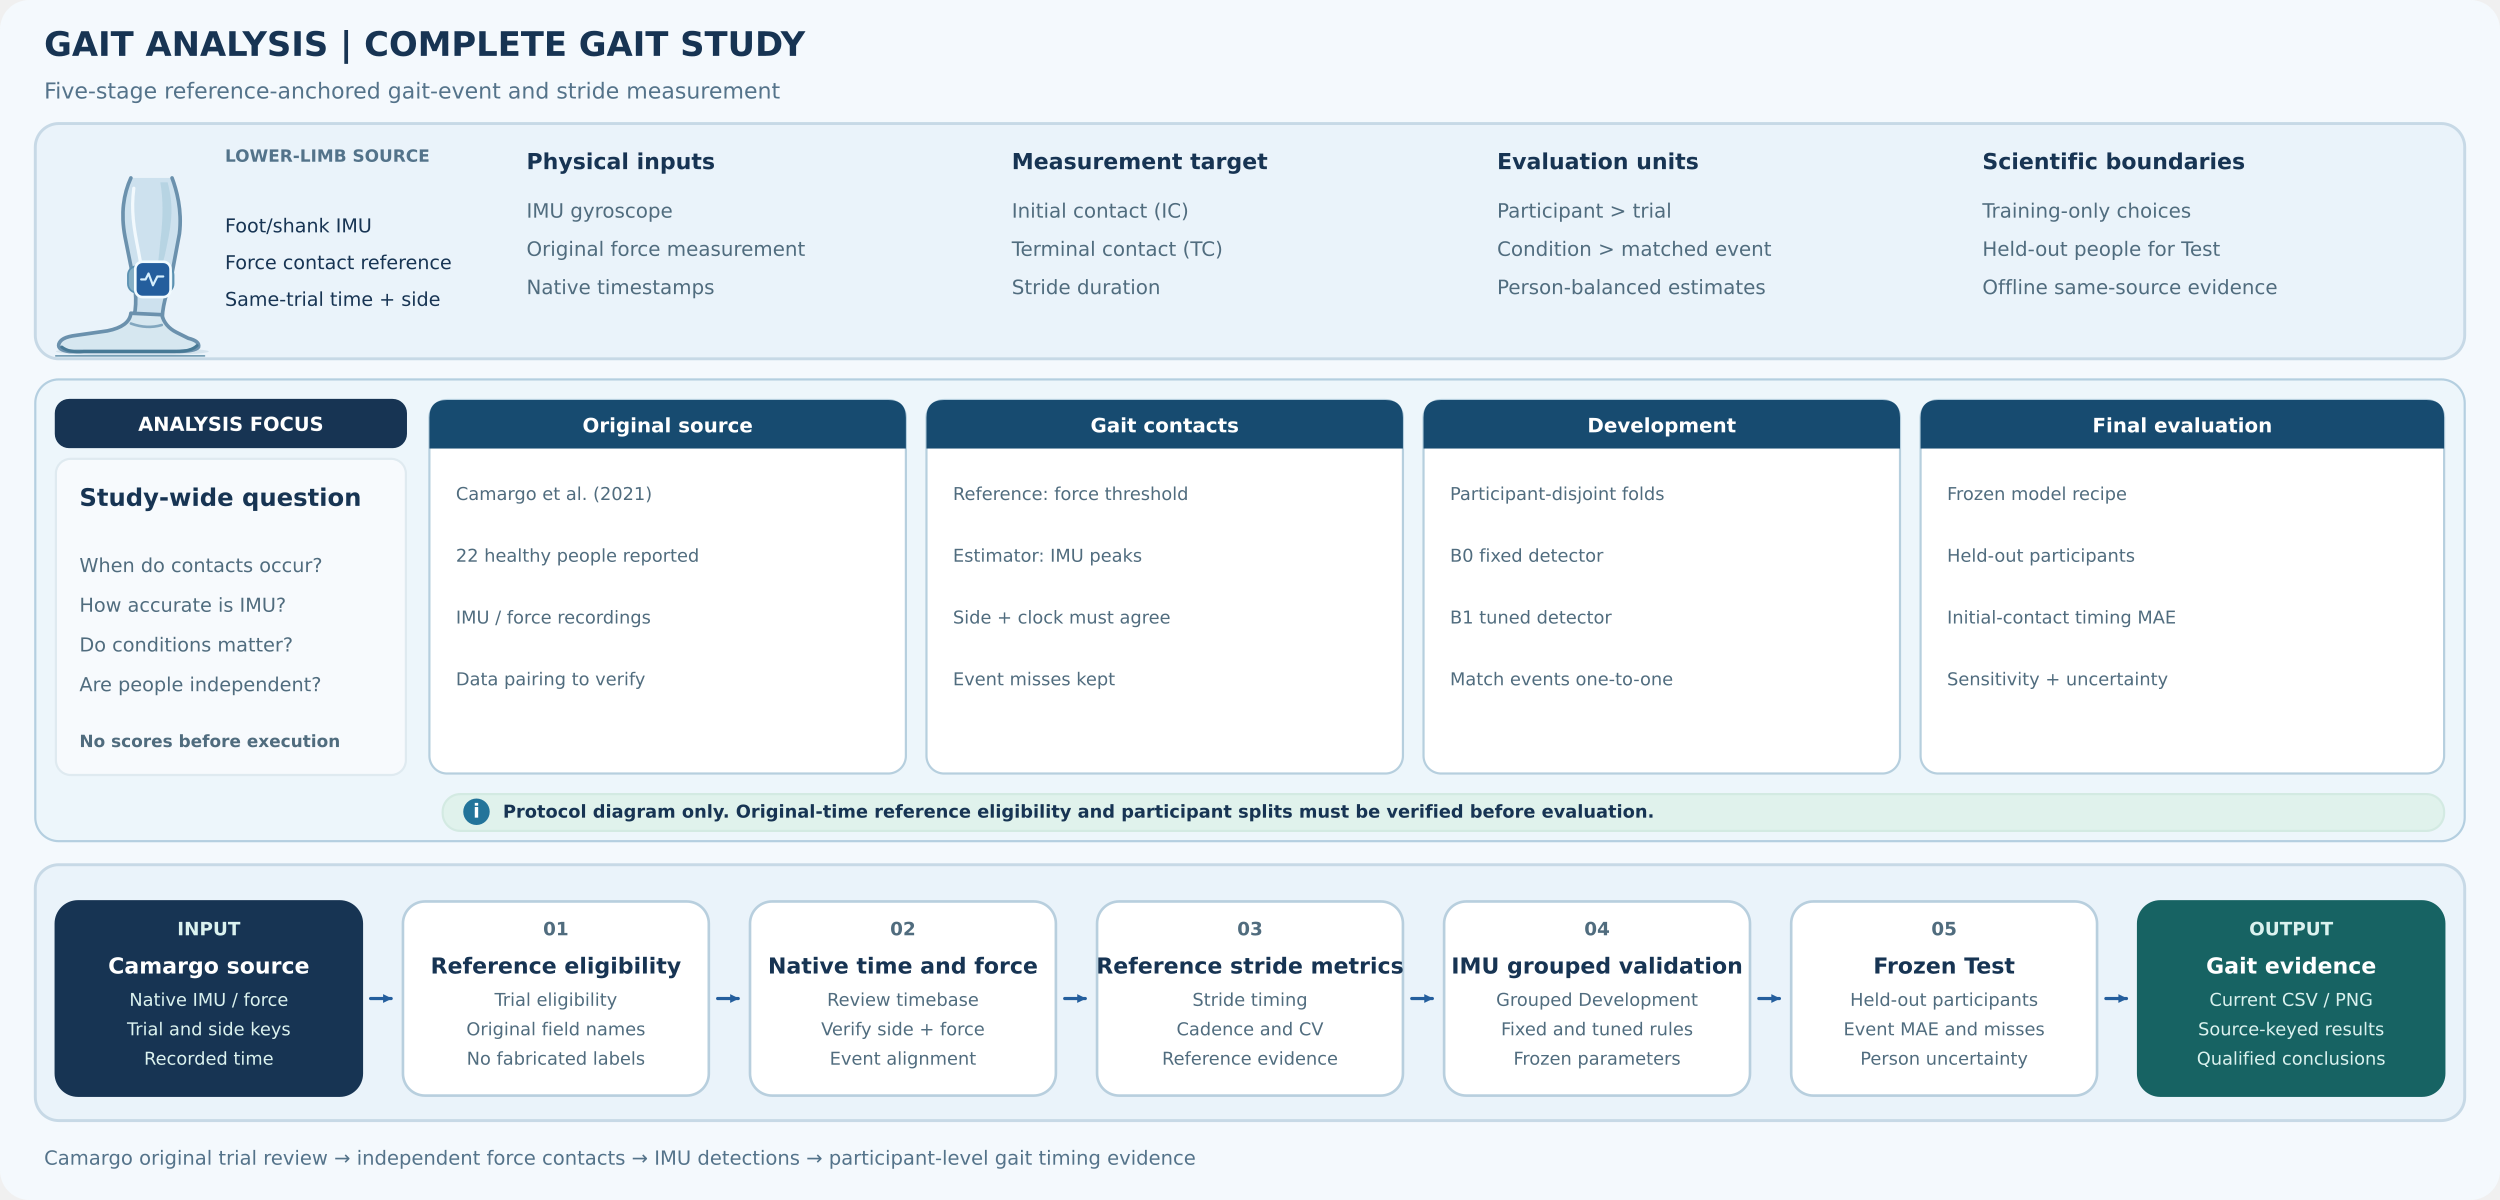
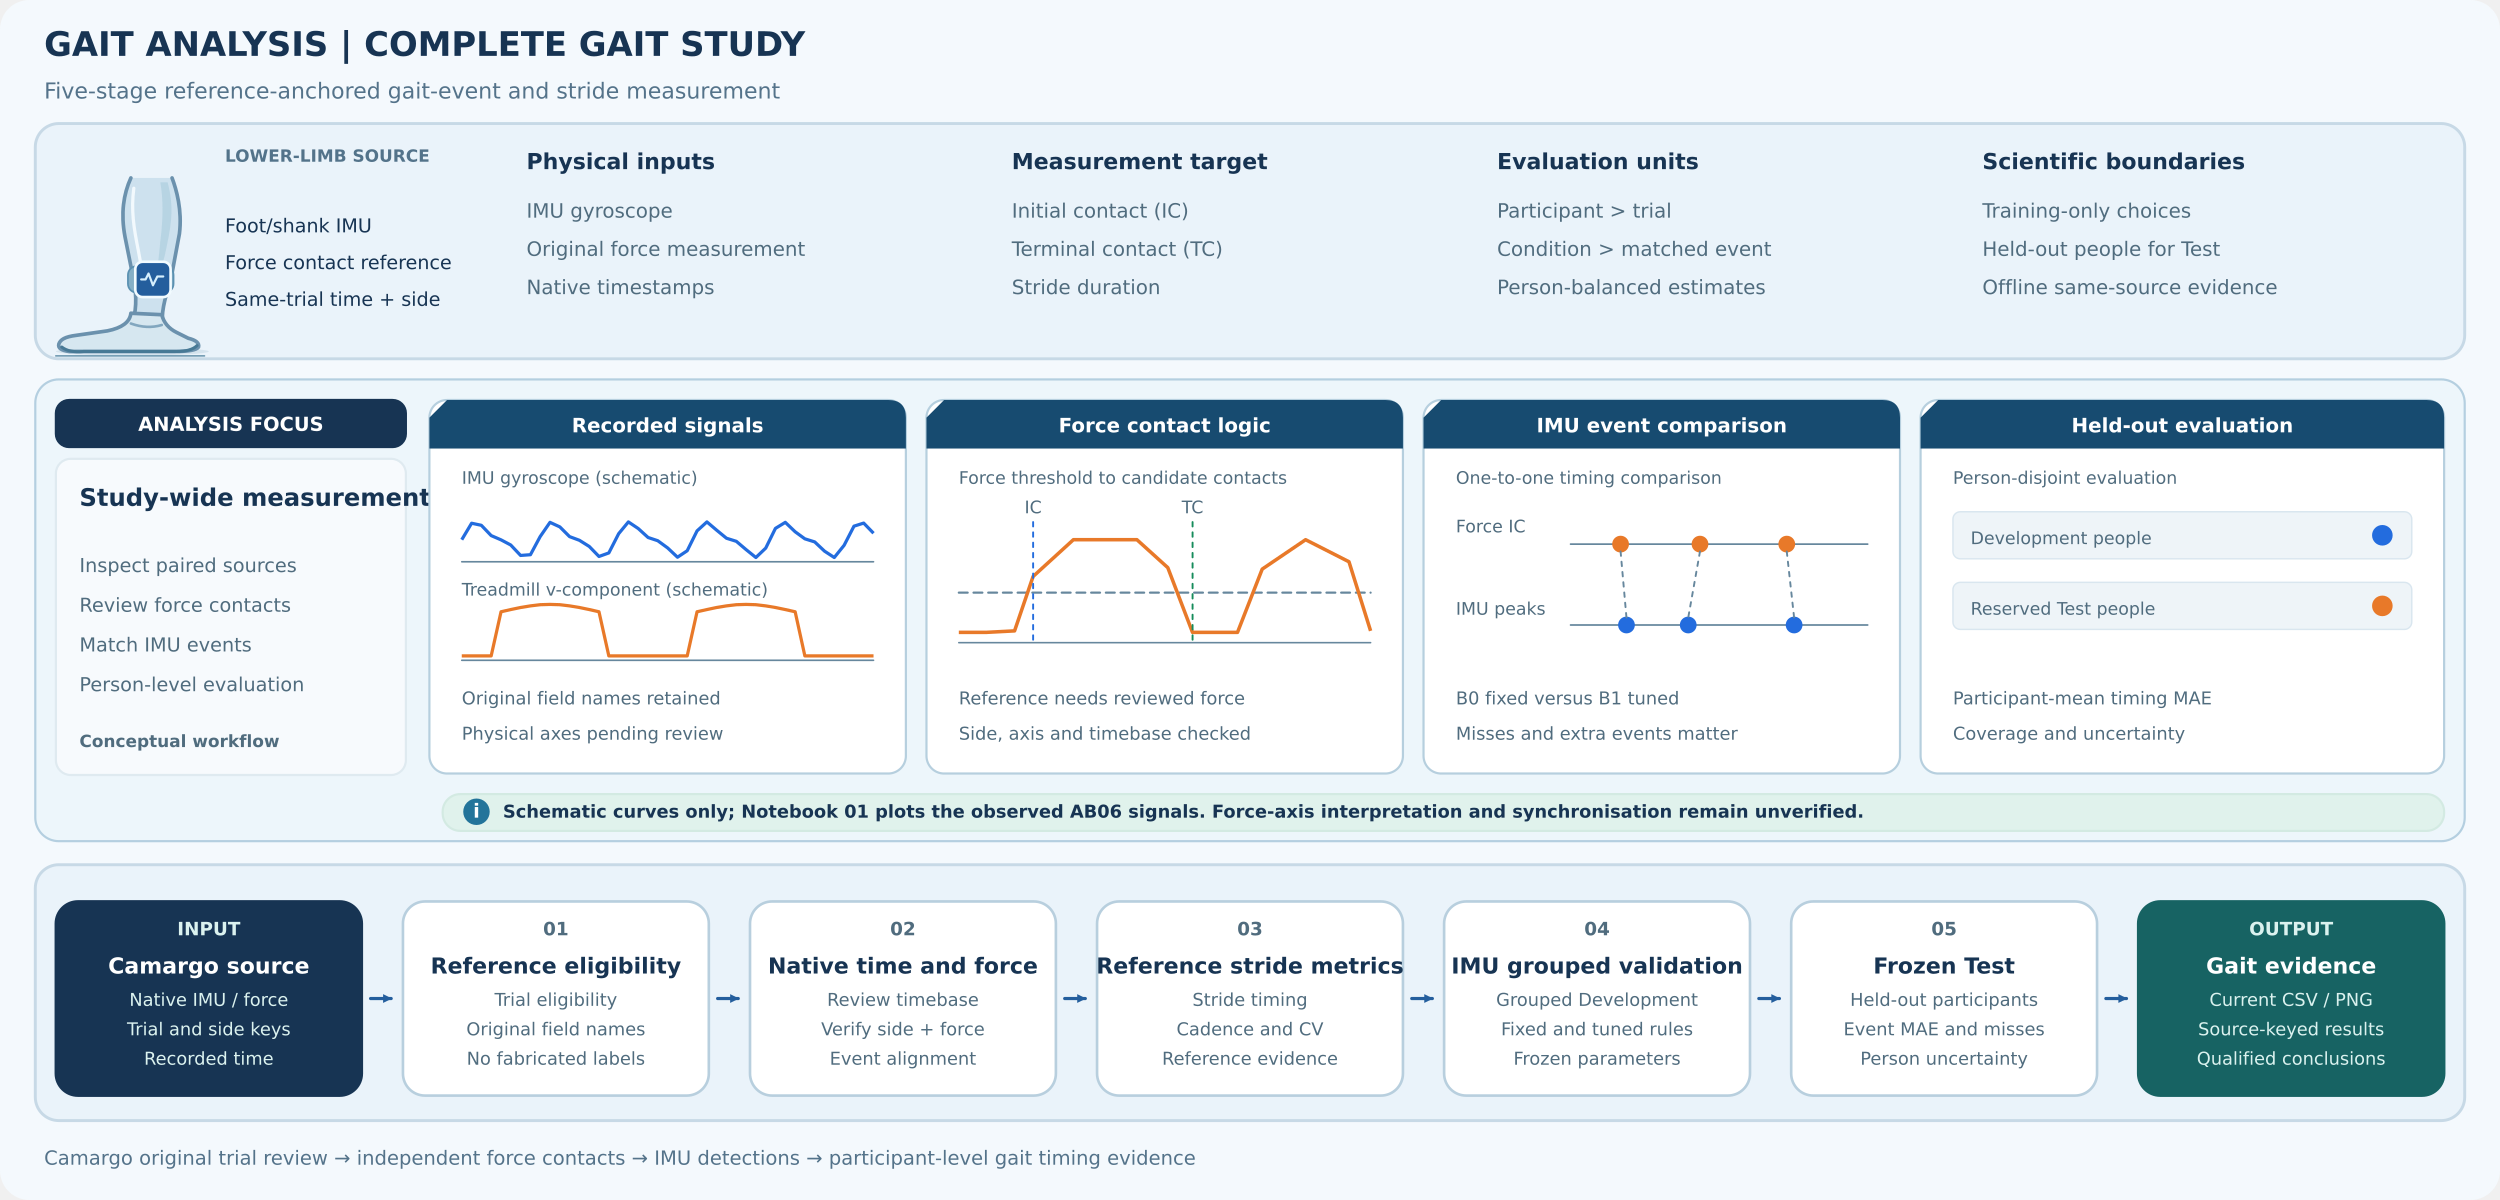
<svg xmlns="http://www.w3.org/2000/svg" width="1700" height="816" viewBox="0 0 1700 816" role="img" aria-labelledby="figure-title figure-desc">
  <defs>
    <marker id="arr" markerUnits="userSpaceOnUse" markerWidth="6" markerHeight="6" refX="5.5" refY="3" orient="auto">
      <path d="M0 0 L6 3 L0 6 Z" fill="#245E9D" />
    </marker>
    <style>
text{font-family:'DejaVu Sans',Arial,sans-serif}
.figure-title{font-size:23px;font-weight:700;fill:#173453}
.subtitle{font-size:15px;fill:#54738A}
.source-heading{font-size:11.5px;font-weight:700;fill:#53738A}
.source-label{font-size:13px;fill:#173453}
.context-heading{font-size:15px;font-weight:700;fill:#173453}
.context-body{font-size:13.5px;fill:#506C7E}
.section-label{font-size:13.2px;font-weight:700;fill:#FFFFFF}
.focus-heading{font-size:16.5px;font-weight:700;fill:#173453}
.focus-body{font-size:13.1px;fill:#506C7E}
.qualification{font-size:11.5px;font-weight:700;fill:#506C7E}
.card-heading{font-size:13.5px;font-weight:700;fill:#FFFFFF}
.card-body{font-size:12.1px;fill:#506C7E}
.chart-label{font-size:11.8px;fill:#506C7E}
.scientific-note{font-size:12.1px;font-weight:700;fill:#173453}
.workflow-id{font-size:12.5px;font-weight:700;fill:#506C7E}
.workflow-heading{font-size:15px;font-weight:700;fill:#173453}
.workflow-body{font-size:12.1px;fill:#506C7E}
.terminal-id{font-size:12.5px;font-weight:700;fill:#DBF2EF}
.terminal-heading{font-size:15px;font-weight:700;fill:#FFFFFF}
.terminal-body{font-size:12.1px;fill:#DBF2EF}
.footer{font-size:13.3px;fill:#54738A}
</style>
  </defs>
  <rect id="canvas" x="0" y="0" width="1700" height="816" rx="20" fill="#F4F9FD" />
  <g id="band-0-header">
    <text id="main-title" x="30" y="38" class="figure-title">GAIT ANALYSIS | COMPLETE GAIT STUDY</text>
    <text id="main-subtitle" x="30" y="67" class="subtitle">Five-stage reference-anchored gait-event and stride measurement</text>
  </g>
  <g id="band-1-context">
    <rect id="context-bg" x="24" y="84" width="1652" height="160" rx="16" fill="#EAF3FA" stroke="#C7D9E6" stroke-width="2" />
    <g id="source-illustration" aria-label="Schematic foot and shank with wearable IMU, outlined shoe and ground contact">
      <ellipse id="schematic-contact-shadow" cx="90" cy="239" rx="52" ry="2.8" fill="#D4E3ED" />
      <path id="schematic-shank" d="M89 121 C84 132 82 145 85 161 L91 191 C93 201 93 213 89 222 L111 223 C109 214 112 203 116 191 L122 159 C124 143 120 129 117 121" fill="#CDE1EE" stroke="#6B91AD" stroke-width="2.5" stroke-linejoin="round" stroke-linecap="round" />
      <path id="schematic-calf-shading" d="M114 124 C119 143 116 155 112 174 L105 199 Q108 176 109 164 Q112 141 109 124 Z" fill="#AFCFDF" opacity="0.72" />
      <path id="schematic-shin-highlight" d="M91 128 C89 143 91 155 94 170 L99 197" fill="none" stroke="#F6FCFF" stroke-width="2.2" stroke-linecap="round" opacity="0.9" />
      <path id="schematic-foot" d="M89 213 Q88 222 73 225 L52 228 C44 229 41 231 40 234 Q39 238 47 239 L119 239 Q133 239 135 236 Q136 232 128 230 L120 226 Q112 222 110 214 Z" fill="#D6E7F0" stroke="#6B91AD" stroke-width="2.5" stroke-linejoin="round" />
      <path id="schematic-ankle-line" d="M89 220 Q100 224 110 221" fill="none" stroke="#82A7BF" stroke-width="1.8" stroke-linecap="round" />
      <path id="schematic-shoe-sole" d="M42 236 Q47 240 57 239 H120 Q130 239 134 235" fill="none" stroke="#477995" stroke-width="2.1" stroke-linecap="round" />
      <path id="schematic-force-plate" d="M38 242 H139" fill="none" stroke="#789FB5" stroke-width="1.2" stroke-linecap="round" />
      <rect id="sensor-strap" x="87" y="181" width="31" height="18" rx="6" fill="#85AFC6" stroke="#5A91B1" stroke-width="1.2" />
      <rect id="imu-marker" x="92" y="178" width="24" height="24" rx="5" fill="#245E9D" stroke="#F2FBFF" stroke-width="1.8" />
      <path id="imu-signal-line" d="M96 190 H99 L101 186 L104 194 L107 188 H111" fill="none" stroke="#D6EFFD" stroke-width="1.5" stroke-linejoin="round" stroke-linecap="round" />
      <text id="source-heading" x="153" y="110" class="source-heading">LOWER-LIMB SOURCE</text>
      <text id="source-imu" x="153" y="158" class="source-label">Foot/shank IMU</text>
      <text id="source-force" x="153" y="183" class="source-label">Force contact reference</text>
      <text id="source-side" x="153" y="208" class="source-label">Same-trial time + side</text>
    </g>
    <g id="ctx-0">
      <text id="ctx-0-title" x="358" y="115" class="context-heading">Physical inputs</text>
      <text id="ctx-0-line-0" x="358" y="148" class="context-body">IMU gyroscope</text>
      <text id="ctx-0-line-1" x="358" y="174" class="context-body">Original force measurement</text>
      <text id="ctx-0-line-2" x="358" y="200" class="context-body">Native timestamps</text>
    </g>
    <g id="ctx-1">
      <text id="ctx-1-title" x="688" y="115" class="context-heading">Measurement target</text>
      <text id="ctx-1-line-0" x="688" y="148" class="context-body">Initial contact (IC)</text>
      <text id="ctx-1-line-1" x="688" y="174" class="context-body">Terminal contact (TC)</text>
      <text id="ctx-1-line-2" x="688" y="200" class="context-body">Stride duration</text>
    </g>
    <g id="ctx-2">
      <text id="ctx-2-title" x="1018" y="115" class="context-heading">Evaluation units</text>
      <text id="ctx-2-line-0" x="1018" y="148" class="context-body">Participant &gt; trial</text>
      <text id="ctx-2-line-1" x="1018" y="174" class="context-body">Condition &gt; matched event</text>
      <text id="ctx-2-line-2" x="1018" y="200" class="context-body">Person-balanced estimates</text>
    </g>
    <g id="ctx-3">
      <text id="ctx-3-title" x="1348" y="115" class="context-heading">Scientific boundaries</text>
      <text id="ctx-3-line-0" x="1348" y="148" class="context-body">Training-only choices</text>
      <text id="ctx-3-line-1" x="1348" y="174" class="context-body">Held-out people for Test</text>
      <text id="ctx-3-line-2" x="1348" y="200" class="context-body">Offline same-source evidence</text>
    </g>
  </g>
  <g id="band-2-analysis">
    <rect id="analysis-bg" x="24" y="258" width="1652" height="314" rx="16" fill="#EDF6FB" stroke="#B4CFE0" stroke-width="1.5" />
    <rect id="focus-label-bg" x="38" y="272" width="238" height="32" rx="9" fill="#173453" stroke="#173453" stroke-width="1.5" />
    <text id="focus-label" x="157" y="293" class="section-label" text-anchor="middle">ANALYSIS FOCUS</text>
    <rect id="focus-card" x="38" y="312" width="238" height="215" rx="10" fill="#F7FAFD" stroke="#DFEAF0" stroke-width="1.5" />
-     <text id="focus-heading" x="54" y="344" class="focus-heading">Study-wide question</text>
-     <text id="focus-p1" x="54" y="389" class="focus-body">When do contacts occur?</text>
-     <text id="focus-p2" x="54" y="416" class="focus-body">How accurate is IMU?</text>
-     <text id="focus-p3" x="54" y="443" class="focus-body">Do conditions matter?</text>
-     <text id="focus-p4" x="54" y="470" class="focus-body">Are people independent?</text>
-     <text id="focus-note" x="54" y="508" class="qualification">No scores before execution</text>
+     <text id="focus-heading" x="54" y="344" class="focus-heading">Study-wide measurement</text>
+     <text id="focus-p1" x="54" y="389" class="focus-body">Inspect paired sources</text>
+     <text id="focus-p2" x="54" y="416" class="focus-body">Review force contacts</text>
+     <text id="focus-p3" x="54" y="443" class="focus-body">Match IMU events</text>
+     <text id="focus-p4" x="54" y="470" class="focus-body">Person-level evaluation</text>
+     <text id="focus-note" x="54" y="508" class="qualification">Conceptual workflow</text>
    <g id="panel-0">
      <rect id="panel-0-border" x="292" y="272" width="324" height="254" rx="12" fill="#FFFFFF" stroke="#B6CFDE" stroke-width="1.5" />
-       <path id="panel-0-cap" d="M304 272 H604 Q616 272 616 284 V305 H292 V284 Q292 272 304 272 Z" fill="#174B70" />
-       <text id="panel-0-head" x="454" y="294" class="card-heading" text-anchor="middle">Original source</text>
-       <text id="panel-0-line-0" x="310" y="340" class="card-body">Camargo et al. (2021)</text>
-       <text id="panel-0-line-1" x="310" y="382" class="card-body">22 healthy people reported</text>
-       <text id="panel-0-line-2" x="310" y="424" class="card-body">IMU / force recordings</text>
-       <text id="panel-0-line-3" x="310" y="466" class="card-body">Data pairing to verify</text>
+       <path id="panel-0-cap" d="M304 272 H604 Q616 272 616 284 V305 H292 V284 Q292 272 Z" fill="#174B70" />
+       <text id="panel-0-head" x="454" y="294" class="card-heading" text-anchor="middle">Recorded signals</text>
+       <text id="panel-0-lab1" x="314" y="329" class="chart-label">IMU gyroscope (schematic)</text>
+       <path id="panel-0-imu-axis" d="M314 382 H594" fill="none" stroke="#66879D" stroke-width="1.1" stroke-linecap="round" stroke-linejoin="round" />
+       <polyline id="panel-0-imu-wave" points="314.0,367.0 320.7,355.8 327.3,357.2 334.0,364.2 340.7,367.1 347.3,370.6 354.0,377.7 360.7,377.2 367.3,364.9 374.0,355.2 380.7,358.3 387.3,364.9 394.0,367.4 400.7,371.6 407.3,378.4 414.0,376.0 420.7,362.9 427.3,354.9 434.0,359.4 440.7,365.5 447.3,367.7 454.0,372.6 460.7,378.9 467.3,374.5 474.0,361.0 480.7,354.9 487.3,360.5 494.0,366.0 500.7,368.1 507.3,373.7 514.0,379.1 520.7,372.7 527.3,359.3 534.0,355.2 540.7,361.6 547.3,366.4 554.0,368.5 560.7,374.8 567.3,379.1 574.0,370.8 580.7,357.8 587.3,355.7 594.0,362.6" fill="none" stroke="#236CDE" stroke-width="2.2" stroke-linejoin="round" />
+       <text id="panel-0-lab2" x="314" y="405" class="chart-label">Treadmill v-component (schematic)</text>
+       <path id="panel-0-force-axis" d="M314 449 H594" fill="none" stroke="#66879D" stroke-width="1.1" stroke-linecap="round" stroke-linejoin="round" />
+       <polyline id="panel-0-force-wave" points="314.0,446.0 320.7,446.0 327.3,446.0 334.0,446.0 340.7,416.0 347.3,414.5 354.0,413.1 360.7,412.0 367.3,411.2 374.0,411.0 380.7,411.2 387.3,412.0 394.0,413.1 400.7,414.5 407.3,416.0 414.0,446.0 420.7,446.0 427.3,446.0 434.0,446.0 440.7,446.0 447.3,446.0 454.0,446.0 460.7,446.0 467.3,446.0 474.0,416.0 480.7,414.5 487.3,413.1 494.0,412.0 500.7,411.2 507.3,411.0 514.0,411.2 520.7,412.0 527.3,413.1 534.0,414.5 540.7,416.0 547.3,446.0 554.0,446.0 560.7,446.0 567.3,446.0 574.0,446.0 580.7,446.0 587.3,446.0 594.0,446.0" fill="none" stroke="#E87929" stroke-width="2.2" stroke-linejoin="round" />
+       <text id="panel-0-foot1" x="314" y="479" class="card-body">Original field names retained</text>
+       <text id="panel-0-foot2" x="314" y="503" class="card-body">Physical axes pending review</text>
    </g>
    <g id="panel-1">
      <rect id="panel-1-border" x="630" y="272" width="324" height="254" rx="12" fill="#FFFFFF" stroke="#B6CFDE" stroke-width="1.5" />
-       <path id="panel-1-cap" d="M642 272 H942 Q954 272 954 284 V305 H630 V284 Q630 272 642 272 Z" fill="#174B70" />
-       <text id="panel-1-head" x="792" y="294" class="card-heading" text-anchor="middle">Gait contacts</text>
-       <text id="panel-1-line-0" x="648" y="340" class="card-body">Reference: force threshold</text>
-       <text id="panel-1-line-1" x="648" y="382" class="card-body">Estimator: IMU peaks</text>
-       <text id="panel-1-line-2" x="648" y="424" class="card-body">Side + clock must agree</text>
-       <text id="panel-1-line-3" x="648" y="466" class="card-body">Event misses kept</text>
+       <path id="panel-1-cap" d="M642 272 H942 Q954 272 954 284 V305 H630 V284 Q630 272 Z" fill="#174B70" />
+       <text id="panel-1-head" x="792" y="294" class="card-heading" text-anchor="middle">Force contact logic</text>
+       <text id="panel-1-lab" x="652" y="329" class="chart-label">Force threshold to candidate contacts</text>
+       <path id="panel-1-force-axis" d="M652 437 H932" fill="none" stroke="#66879D" stroke-width="1.1" stroke-linecap="round" stroke-linejoin="round" />
+       <path id="panel-1-threshold" d="M652 403 H932" fill="none" stroke="#66879D" stroke-width="1.5" stroke-linecap="round" stroke-linejoin="round" stroke-dasharray="6 4" />
+       <polyline id="panel-1-pulses" points="652.0,430 670.9,430 689.9,429 702.5,392 729.9,367 773.1,367 794.1,386 810.9,430 841.5,430 858.3,387 887.8,367 917.3,382 932.0,429" fill="none" stroke="#E87929" stroke-width="2.4" stroke-linejoin="round" />
+       <path id="panel-1-ic" d="M702.526 355 V437" fill="none" stroke="#236CDE" stroke-width="1.3" stroke-linecap="round" stroke-linejoin="round" stroke-dasharray="3 4" />
+       <path id="panel-1-tc" d="M810.947 355 V437" fill="none" stroke="#168C5B" stroke-width="1.3" stroke-linecap="round" stroke-linejoin="round" stroke-dasharray="3 4" />
+       <text id="panel-1-ic-text" x="702.526" y="349" class="chart-label" text-anchor="middle">IC</text>
+       <text id="panel-1-tc-text" x="810.947" y="349" class="chart-label" text-anchor="middle">TC</text>
+       <text id="panel-1-foot1" x="652" y="479" class="card-body">Reference needs reviewed force</text>
+       <text id="panel-1-foot2" x="652" y="503" class="card-body">Side, axis and timebase checked</text>
    </g>
    <g id="panel-2">
      <rect id="panel-2-border" x="968" y="272" width="324" height="254" rx="12" fill="#FFFFFF" stroke="#B6CFDE" stroke-width="1.5" />
-       <path id="panel-2-cap" d="M980 272 H1280 Q1292 272 1292 284 V305 H968 V284 Q968 272 980 272 Z" fill="#174B70" />
-       <text id="panel-2-head" x="1130" y="294" class="card-heading" text-anchor="middle">Development</text>
-       <text id="panel-2-line-0" x="986" y="340" class="card-body">Participant-disjoint folds</text>
-       <text id="panel-2-line-1" x="986" y="382" class="card-body">B0 fixed detector</text>
-       <text id="panel-2-line-2" x="986" y="424" class="card-body">B1 tuned detector</text>
-       <text id="panel-2-line-3" x="986" y="466" class="card-body">Match events one-to-one</text>
+       <path id="panel-2-cap" d="M980 272 H1280 Q1292 272 1292 284 V305 H968 V284 Q968 272 Z" fill="#174B70" />
+       <text id="panel-2-head" x="1130" y="294" class="card-heading" text-anchor="middle">IMU event comparison</text>
+       <text id="panel-2-lab" x="990" y="329" class="chart-label">One-to-one timing comparison</text>
+       <text id="panel-2-ref-label" x="990" y="362" class="chart-label">Force IC</text>
+       <text id="panel-2-pred-label" x="990" y="418" class="chart-label">IMU peaks</text>
+       <path id="panel-2-ref-line" d="M1068 370 H1270" fill="none" stroke="#66879D" stroke-width="1.2" stroke-linecap="round" stroke-linejoin="round" />
+       <path id="panel-2-pred-line" d="M1068 425 H1270" fill="none" stroke="#66879D" stroke-width="1.2" stroke-linecap="round" stroke-linejoin="round" />
+       <circle id="panel-2-reference-0" cx="1102" cy="370" r="5.7" fill="#E87929" />
+       <circle id="panel-2-estimate-0" cx="1106" cy="425" r="5.7" fill="#236CDE" />
+       <path id="panel-2-pair-0" d="M1102 375 L1106 420" fill="none" stroke="#66879D" stroke-width="1.3" stroke-linecap="round" stroke-linejoin="round" stroke-dasharray="3 4" />
+       <circle id="panel-2-reference-1" cx="1156" cy="370" r="5.7" fill="#E87929" />
+       <circle id="panel-2-estimate-1" cx="1148" cy="425" r="5.7" fill="#236CDE" />
+       <path id="panel-2-pair-1" d="M1156 375 L1148 420" fill="none" stroke="#66879D" stroke-width="1.3" stroke-linecap="round" stroke-linejoin="round" stroke-dasharray="3 4" />
+       <circle id="panel-2-reference-2" cx="1215" cy="370" r="5.7" fill="#E87929" />
+       <circle id="panel-2-estimate-2" cx="1220" cy="425" r="5.7" fill="#236CDE" />
+       <path id="panel-2-pair-2" d="M1215 375 L1220 420" fill="none" stroke="#66879D" stroke-width="1.3" stroke-linecap="round" stroke-linejoin="round" stroke-dasharray="3 4" />
+       <text id="panel-2-foot1" x="990" y="479" class="card-body">B0 fixed versus B1 tuned</text>
+       <text id="panel-2-foot2" x="990" y="503" class="card-body">Misses and extra events matter</text>
    </g>
    <g id="panel-3">
      <rect id="panel-3-border" x="1306" y="272" width="356" height="254" rx="12" fill="#FFFFFF" stroke="#B6CFDE" stroke-width="1.5" />
-       <path id="panel-3-cap" d="M1318 272 H1650 Q1662 272 1662 284 V305 H1306 V284 Q1306 272 1318 272 Z" fill="#174B70" />
-       <text id="panel-3-head" x="1484" y="294" class="card-heading" text-anchor="middle">Final evaluation</text>
-       <text id="panel-3-line-0" x="1324" y="340" class="card-body">Frozen model recipe</text>
-       <text id="panel-3-line-1" x="1324" y="382" class="card-body">Held-out participants</text>
-       <text id="panel-3-line-2" x="1324" y="424" class="card-body">Initial-contact timing MAE</text>
-       <text id="panel-3-line-3" x="1324" y="466" class="card-body">Sensitivity + uncertainty</text>
+       <path id="panel-3-cap" d="M1318 272 H1650 Q1662 272 1662 284 V305 H1306 V284 Q1306 272 Z" fill="#174B70" />
+       <text id="panel-3-head" x="1484" y="294" class="card-heading" text-anchor="middle">Held-out evaluation</text>
+       <text id="panel-3-lab" x="1328" y="329" class="chart-label">Person-disjoint evaluation</text>
+       <rect id="panel-3-dev-box" x="1328" y="348" width="312" height="32" rx="5" fill="#EEF4F8" stroke="#D9E6EF" />
+       <rect id="panel-3-test-box" x="1328" y="396" width="312" height="32" rx="5" fill="#EEF4F8" stroke="#D9E6EF" />
+       <text id="panel-3-dev-label" x="1340" y="370" class="chart-label">Development people</text>
+       <text id="panel-3-test-label" x="1340" y="418" class="chart-label">Reserved Test people</text>
+       <circle id="panel-3-dev-dot" cx="1620" cy="364" r="7" fill="#236CDE" />
+       <circle id="panel-3-test-dot" cx="1620" cy="412" r="7" fill="#E87929" />
+       <text id="panel-3-foot1" x="1328" y="479" class="card-body">Participant-mean timing MAE</text>
+       <text id="panel-3-foot2" x="1328" y="503" class="card-body">Coverage and uncertainty</text>
    </g>
    <rect id="scientific-note-bg" x="301" y="540" width="1361" height="25" rx="12" fill="#E0F2EC" stroke="#D3EAE2" stroke-width="1.5" />
    <circle id="scientific-info" cx="324" cy="552" r="9" fill="#23749A" />
    <text id="info-i" x="324" y="556" class="section-label" text-anchor="middle">i</text>
-     <text id="scientific-caveat" x="342" y="556" class="scientific-note">Protocol diagram only. Original-time reference eligibility and participant splits must be verified before evaluation.</text>
+     <text id="scientific-caveat" x="342" y="556" class="scientific-note">Schematic curves only; Notebook 01 plots the observed AB06 signals. Force-axis interpretation and synchronisation remain unverified.</text>
  </g>
  <g id="band-3-workflow">
    <rect id="workflow-bg" x="24" y="588" width="1652" height="174" rx="16" fill="#EAF3FA" stroke="#C7D9E6" stroke-width="2" />
    <g id="workflow-node-0">
      <rect id="node-0-bg" x="38" y="613" width="208" height="132" rx="15" fill="#173453" stroke="#173453" stroke-width="1.8" />
      <text id="node-0-id" x="142" y="636" class="terminal-id" text-anchor="middle">INPUT</text>
      <text id="node-0-head" x="142" y="662" class="terminal-heading" text-anchor="middle">Camargo source</text>
      <text id="node-0-line-0" x="142" y="684" class="terminal-body" text-anchor="middle">Native IMU / force</text>
      <text id="node-0-line-1" x="142" y="704" class="terminal-body" text-anchor="middle">Trial and side keys</text>
      <text id="node-0-line-2" x="142" y="724" class="terminal-body" text-anchor="middle">Recorded time</text>
    </g>
    <path id="connector-0" d="M252 679 H266" stroke="#245E9D" stroke-width="2.2" fill="none" stroke-linecap="round" marker-end="url(#arr)" />
    <g id="workflow-node-1">
      <rect id="node-1-bg" x="274" y="613" width="208" height="132" rx="15" fill="#FFFFFF" stroke="#B8CFDE" stroke-width="1.8" />
      <text id="node-1-id" x="378" y="636" class="workflow-id" text-anchor="middle">01</text>
      <text id="node-1-head" x="378" y="662" class="workflow-heading" text-anchor="middle">Reference eligibility</text>
      <text id="node-1-line-0" x="378" y="684" class="workflow-body" text-anchor="middle">Trial eligibility</text>
      <text id="node-1-line-1" x="378" y="704" class="workflow-body" text-anchor="middle">Original field names</text>
      <text id="node-1-line-2" x="378" y="724" class="workflow-body" text-anchor="middle">No fabricated labels</text>
    </g>
    <path id="connector-1" d="M488 679 H502" stroke="#245E9D" stroke-width="2.2" fill="none" stroke-linecap="round" marker-end="url(#arr)" />
    <g id="workflow-node-2">
      <rect id="node-2-bg" x="510" y="613" width="208" height="132" rx="15" fill="#FFFFFF" stroke="#B8CFDE" stroke-width="1.8" />
      <text id="node-2-id" x="614" y="636" class="workflow-id" text-anchor="middle">02</text>
      <text id="node-2-head" x="614" y="662" class="workflow-heading" text-anchor="middle">Native time and force</text>
      <text id="node-2-line-0" x="614" y="684" class="workflow-body" text-anchor="middle">Review timebase</text>
      <text id="node-2-line-1" x="614" y="704" class="workflow-body" text-anchor="middle">Verify side + force</text>
      <text id="node-2-line-2" x="614" y="724" class="workflow-body" text-anchor="middle">Event alignment</text>
    </g>
    <path id="connector-2" d="M724 679 H738" stroke="#245E9D" stroke-width="2.2" fill="none" stroke-linecap="round" marker-end="url(#arr)" />
    <g id="workflow-node-3">
      <rect id="node-3-bg" x="746" y="613" width="208" height="132" rx="15" fill="#FFFFFF" stroke="#B8CFDE" stroke-width="1.8" />
      <text id="node-3-id" x="850" y="636" class="workflow-id" text-anchor="middle">03</text>
      <text id="node-3-head" x="850" y="662" class="workflow-heading" text-anchor="middle">Reference stride metrics</text>
      <text id="node-3-line-0" x="850" y="684" class="workflow-body" text-anchor="middle">Stride timing</text>
      <text id="node-3-line-1" x="850" y="704" class="workflow-body" text-anchor="middle">Cadence and CV</text>
      <text id="node-3-line-2" x="850" y="724" class="workflow-body" text-anchor="middle">Reference evidence</text>
    </g>
    <path id="connector-3" d="M960 679 H974" stroke="#245E9D" stroke-width="2.2" fill="none" stroke-linecap="round" marker-end="url(#arr)" />
    <g id="workflow-node-4">
      <rect id="node-4-bg" x="982" y="613" width="208" height="132" rx="15" fill="#FFFFFF" stroke="#B8CFDE" stroke-width="1.8" />
      <text id="node-4-id" x="1086" y="636" class="workflow-id" text-anchor="middle">04</text>
      <text id="node-4-head" x="1086" y="662" class="workflow-heading" text-anchor="middle">IMU grouped validation</text>
      <text id="node-4-line-0" x="1086" y="684" class="workflow-body" text-anchor="middle">Grouped Development</text>
      <text id="node-4-line-1" x="1086" y="704" class="workflow-body" text-anchor="middle">Fixed and tuned rules</text>
      <text id="node-4-line-2" x="1086" y="724" class="workflow-body" text-anchor="middle">Frozen parameters</text>
    </g>
    <path id="connector-4" d="M1196 679 H1210" stroke="#245E9D" stroke-width="2.2" fill="none" stroke-linecap="round" marker-end="url(#arr)" />
    <g id="workflow-node-5">
      <rect id="node-5-bg" x="1218" y="613" width="208" height="132" rx="15" fill="#FFFFFF" stroke="#B8CFDE" stroke-width="1.8" />
      <text id="node-5-id" x="1322" y="636" class="workflow-id" text-anchor="middle">05</text>
      <text id="node-5-head" x="1322" y="662" class="workflow-heading" text-anchor="middle">Frozen Test</text>
      <text id="node-5-line-0" x="1322" y="684" class="workflow-body" text-anchor="middle">Held-out participants</text>
      <text id="node-5-line-1" x="1322" y="704" class="workflow-body" text-anchor="middle">Event MAE and misses</text>
      <text id="node-5-line-2" x="1322" y="724" class="workflow-body" text-anchor="middle">Person uncertainty</text>
    </g>
    <path id="connector-5" d="M1432 679 H1446" stroke="#245E9D" stroke-width="2.2" fill="none" stroke-linecap="round" marker-end="url(#arr)" />
    <g id="workflow-node-6">
      <rect id="node-6-bg" x="1454" y="613" width="208" height="132" rx="15" fill="#176363" stroke="#176363" stroke-width="1.8" />
      <text id="node-6-id" x="1558" y="636" class="terminal-id" text-anchor="middle">OUTPUT</text>
      <text id="node-6-head" x="1558" y="662" class="terminal-heading" text-anchor="middle">Gait evidence</text>
      <text id="node-6-line-0" x="1558" y="684" class="terminal-body" text-anchor="middle">Current CSV / PNG</text>
      <text id="node-6-line-1" x="1558" y="704" class="terminal-body" text-anchor="middle">Source-keyed results</text>
      <text id="node-6-line-2" x="1558" y="724" class="terminal-body" text-anchor="middle">Qualified conclusions</text>
    </g>
  </g>
  <g id="band-4-summary">
    <text id="footer-summary" x="30" y="792" class="footer">Camargo original trial review → independent force contacts → IMU detections → participant-level gait timing evidence</text>
  </g>
</svg>
